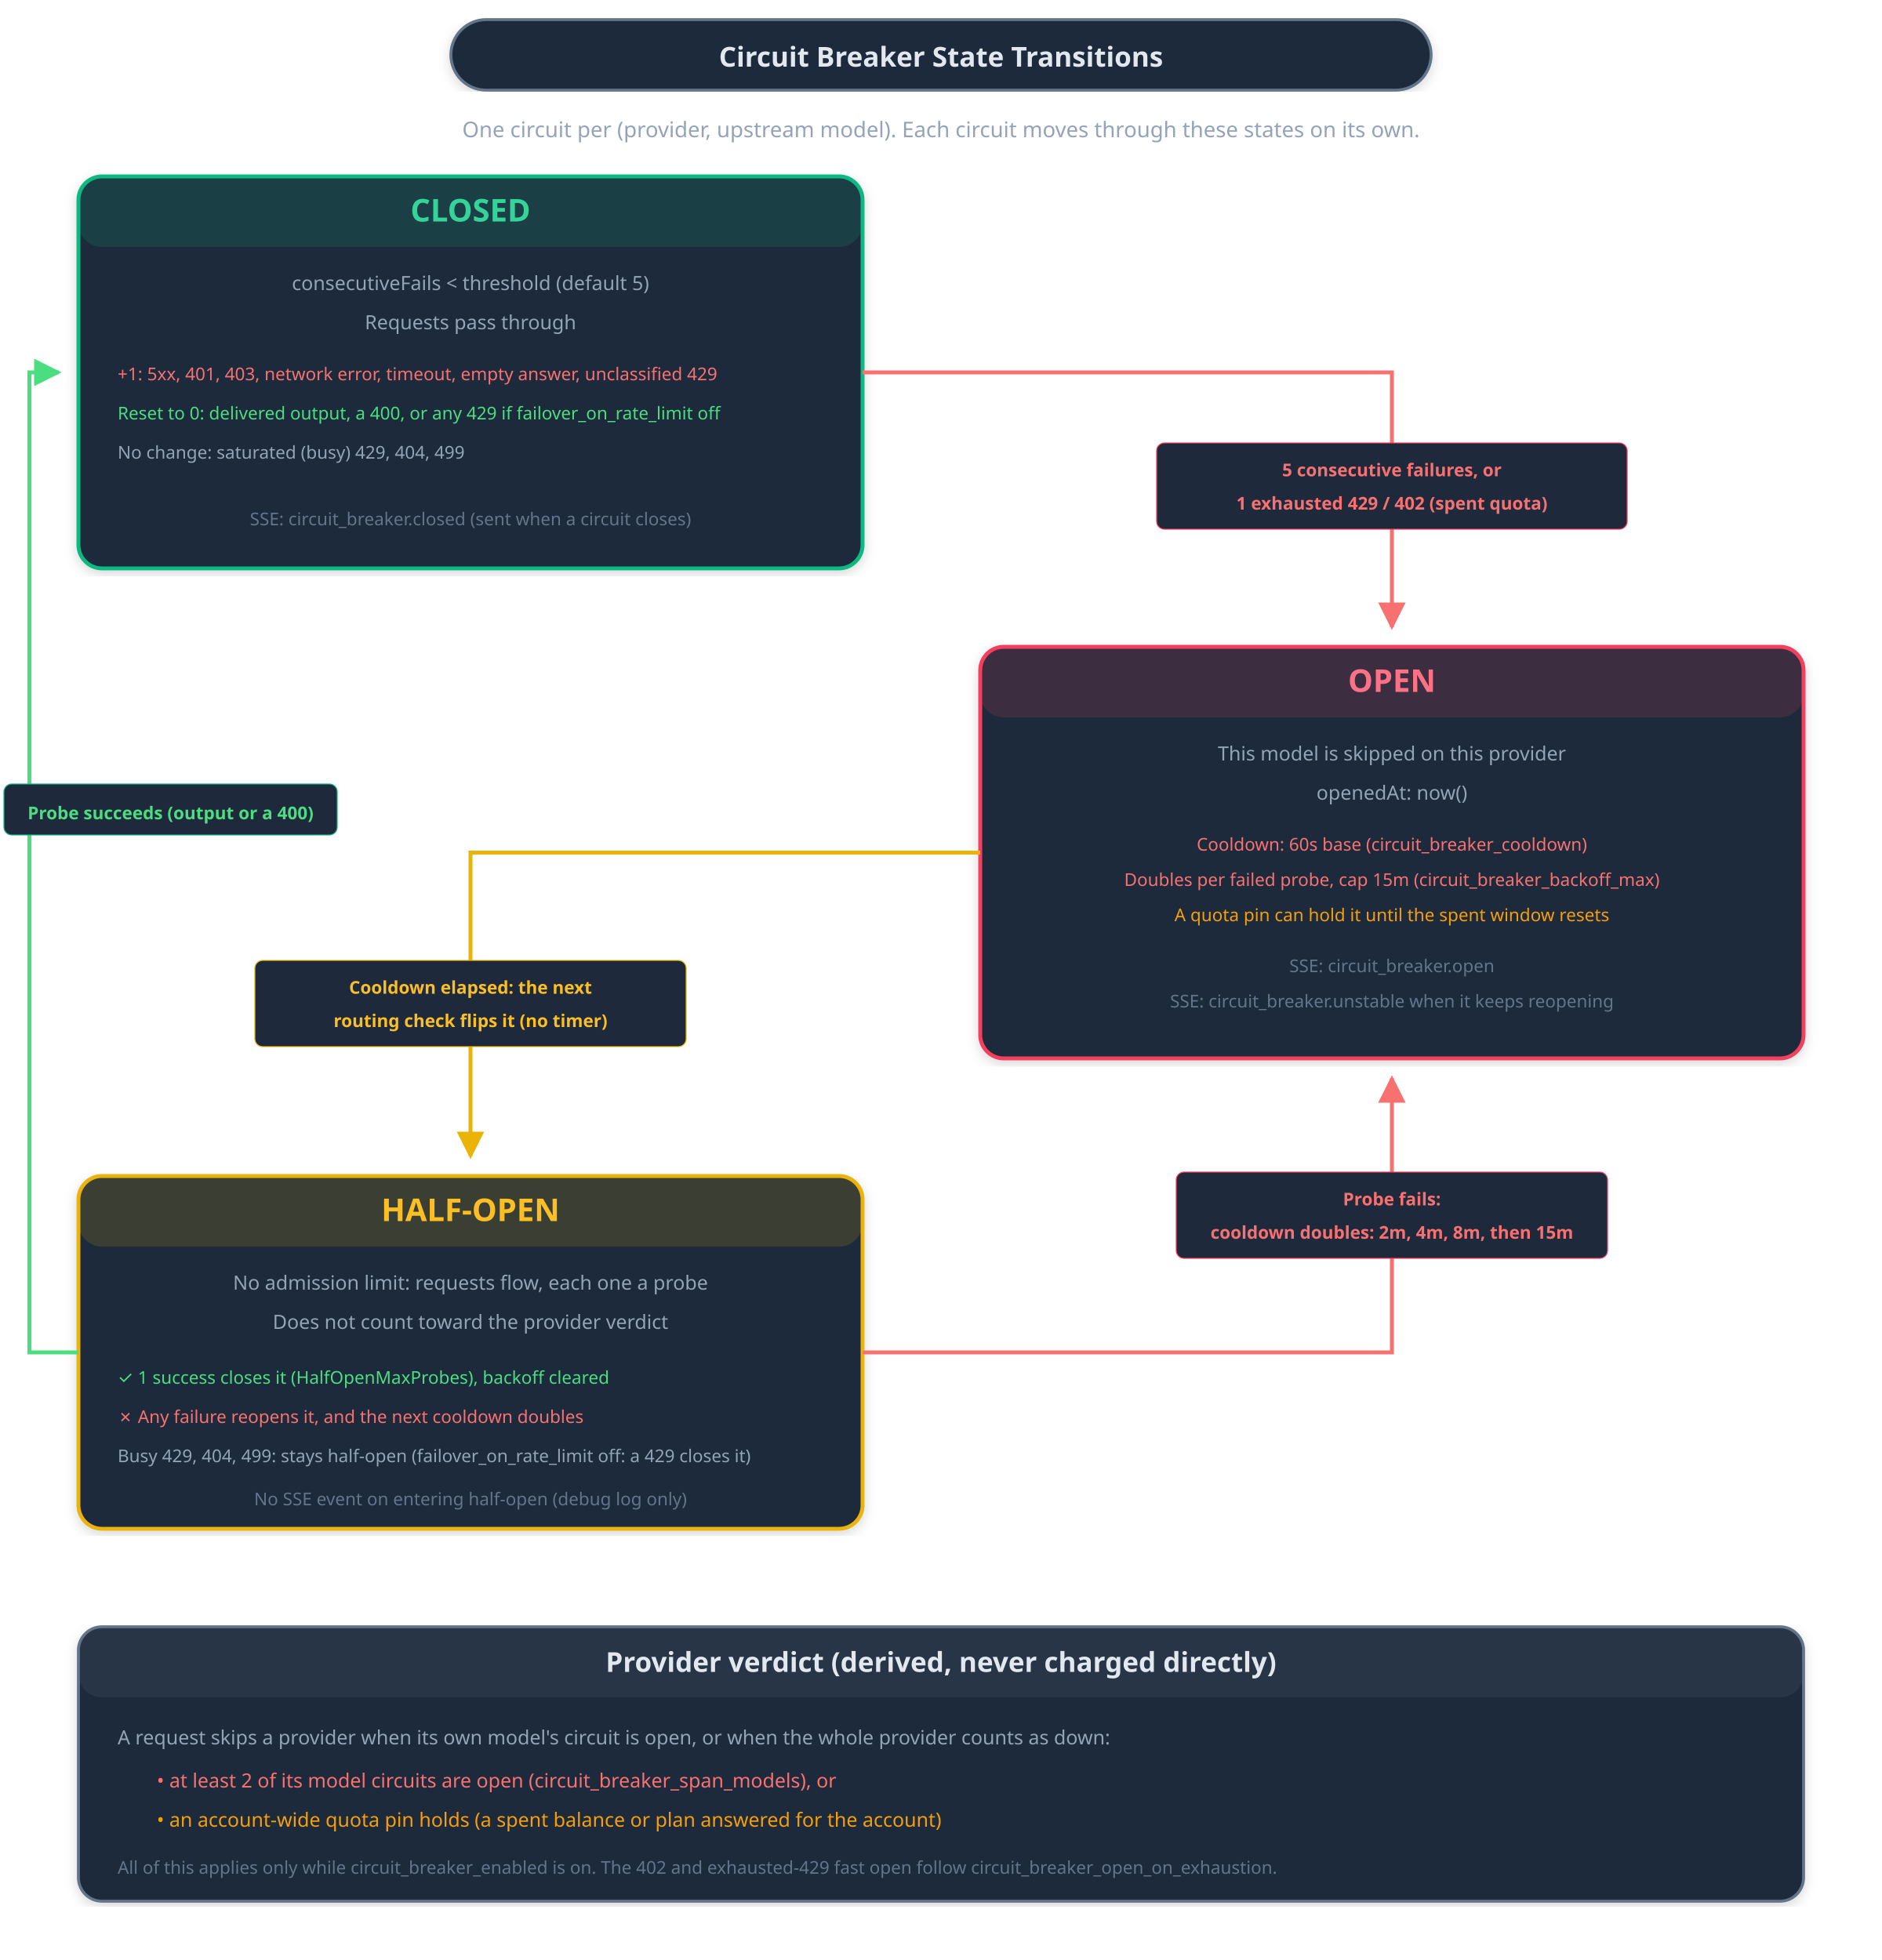
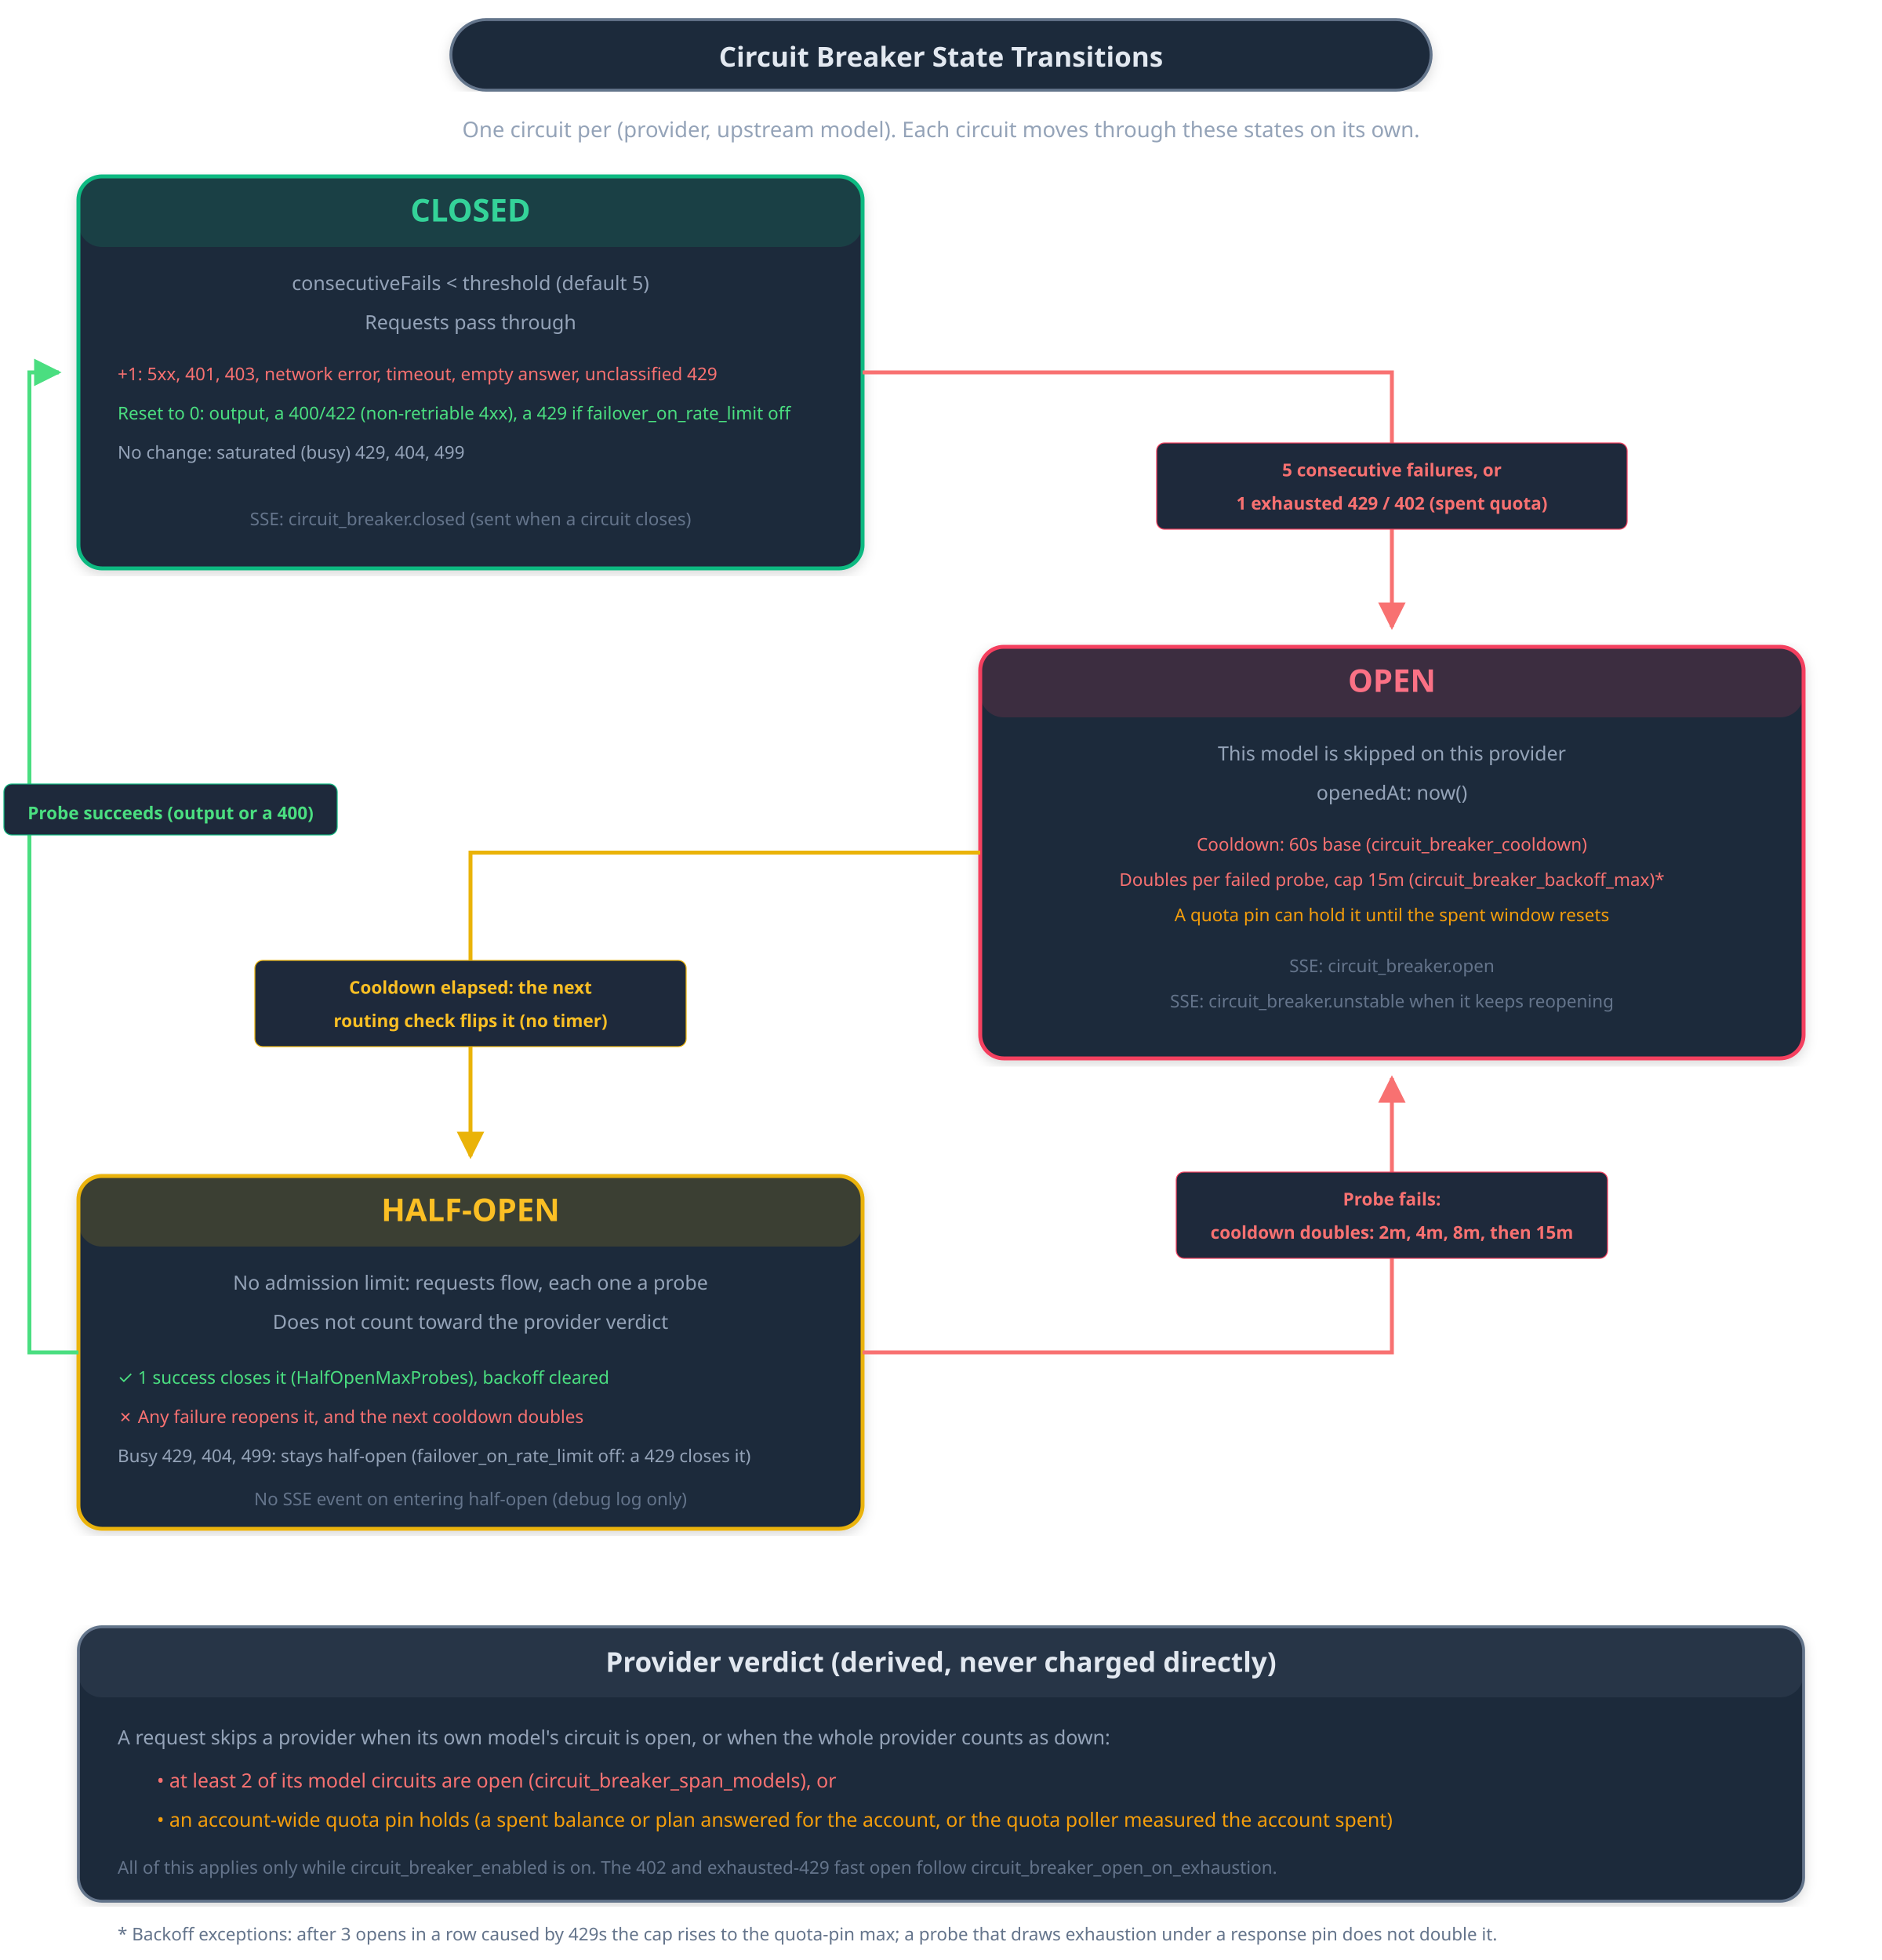
<svg xmlns="http://www.w3.org/2000/svg" viewBox="0 0 960 1000" font-family="'Segoe UI', system-ui, -apple-system, sans-serif">
  <defs>
    <marker id="arr" viewBox="0 0 10 10" refX="9" refY="5" markerWidth="7" markerHeight="7" orient="auto-start-reverse">
      <path d="M 0 0 L 10 5 L 0 10 z" fill="#94a3b8" />
    </marker>
    <marker id="arr-red" viewBox="0 0 10 10" refX="9" refY="5" markerWidth="7" markerHeight="7" orient="auto-start-reverse">
      <path d="M 0 0 L 10 5 L 0 10 z" fill="#f87171" />
    </marker>
    <marker id="arr-grn" viewBox="0 0 10 10" refX="9" refY="5" markerWidth="7" markerHeight="7" orient="auto-start-reverse">
      <path d="M 0 0 L 10 5 L 0 10 z" fill="#4ade80" />
    </marker>
    <marker id="arr-yel" viewBox="0 0 10 10" refX="9" refY="5" markerWidth="7" markerHeight="7" orient="auto-start-reverse">
      <path d="M 0 0 L 10 5 L 0 10 z" fill="#eab308" />
    </marker>
    <filter id="shadow" x="-2%" y="-2%" width="104%" height="104%">
      <feDropShadow dx="0" dy="2" stdDeviation="3" flood-opacity="0.15" />
    </filter>
  </defs>
  <rect x="230" y="10" width="500" height="36" rx="18" fill="#1e293b" stroke="#64748b" stroke-width="1.5" filter="url(#shadow)" />
  <text x="480" y="34" text-anchor="middle" fill="#e2e8f0" font-size="14" font-weight="700">Circuit Breaker State Transitions</text>
  <text x="480" y="70" text-anchor="middle" fill="#94a3b8" font-size="11">One circuit per (provider, upstream model). Each circuit moves through these states on its own.</text>
  <rect x="40" y="90" width="400" height="200" rx="12" fill="#1e293b" stroke="#10b981" stroke-width="2" filter="url(#shadow)" />
  <rect x="40" y="90" width="400" height="36" rx="12" fill="#10b981" opacity="0.15" />
  <text x="240" y="113" text-anchor="middle" fill="#34d399" font-size="16" font-weight="700">CLOSED</text>
  <text x="240" y="148" text-anchor="middle" fill="#94a3b8" font-size="10">consecutiveFails &lt; threshold (default 5)</text>
  <text x="240" y="168" text-anchor="middle" fill="#94a3b8" font-size="10">Requests pass through</text>
  <text x="60" y="194" fill="#f87171" font-size="9">+1: 5xx, 401, 403, network error, timeout, empty answer, unclassified 429</text>
-   <text x="60" y="214" fill="#4ade80" font-size="9">Reset to 0: delivered output, a 400, or any 429 if failover_on_rate_limit off</text>
+   <text x="60" y="214" fill="#4ade80" font-size="9">Reset to 0: output, a 400/422 (non-retriable 4xx), a 429 if failover_on_rate_limit off</text>
  <text x="60" y="234" fill="#94a3b8" font-size="9">No change: saturated (busy) 429, 404, 499</text>
  <text x="240" y="268" text-anchor="middle" fill="#64748b" font-size="9">SSE: circuit_breaker.closed (sent when a circuit closes)</text>
  <rect x="500" y="330" width="420" height="210" rx="12" fill="#1e293b" stroke="#f43f5e" stroke-width="2" filter="url(#shadow)" />
  <rect x="500" y="330" width="420" height="36" rx="12" fill="#f43f5e" opacity="0.15" />
  <text x="710" y="353" text-anchor="middle" fill="#fb7185" font-size="16" font-weight="700">OPEN</text>
  <text x="710" y="388" text-anchor="middle" fill="#94a3b8" font-size="10">This model is skipped on this provider</text>
  <text x="710" y="408" text-anchor="middle" fill="#94a3b8" font-size="10">openedAt: now()</text>
  <text x="710" y="434" text-anchor="middle" fill="#f87171" font-size="9">Cooldown: 60s base (circuit_breaker_cooldown)</text>
-   <text x="710" y="452" text-anchor="middle" fill="#f87171" font-size="9">Doubles per failed probe, cap 15m (circuit_breaker_backoff_max)</text>
+   <text x="710" y="452" text-anchor="middle" fill="#f87171" font-size="9">Doubles per failed probe, cap 15m (circuit_breaker_backoff_max)*</text>
  <text x="710" y="470" text-anchor="middle" fill="#f59e0b" font-size="9">A quota pin can hold it until the spent window resets</text>
  <text x="710" y="496" text-anchor="middle" fill="#64748b" font-size="9">SSE: circuit_breaker.open</text>
  <text x="710" y="514" text-anchor="middle" fill="#64748b" font-size="9">SSE: circuit_breaker.unstable when it keeps reopening</text>
  <rect x="40" y="600" width="400" height="180" rx="12" fill="#1e293b" stroke="#eab308" stroke-width="2" filter="url(#shadow)" />
  <rect x="40" y="600" width="400" height="36" rx="12" fill="#eab308" opacity="0.15" />
  <text x="240" y="623" text-anchor="middle" fill="#fbbf24" font-size="16" font-weight="700">HALF-OPEN</text>
  <text x="240" y="658" text-anchor="middle" fill="#94a3b8" font-size="10">No admission limit: requests flow, each one a probe</text>
  <text x="240" y="678" text-anchor="middle" fill="#94a3b8" font-size="10">Does not count toward the provider verdict</text>
  <text x="60" y="706" fill="#4ade80" font-size="9">✓ 1 success closes it (HalfOpenMaxProbes), backoff cleared</text>
  <text x="60" y="726" fill="#f87171" font-size="9">✗ Any failure reopens it, and the next cooldown doubles</text>
  <text x="60" y="746" fill="#94a3b8" font-size="9">Busy 429, 404, 499: stays half-open (failover_on_rate_limit off: a 429 closes it)</text>
  <text x="240" y="768" text-anchor="middle" fill="#64748b" font-size="9">No SSE event on entering half-open (debug log only)</text>
  <path d="M 440 190 L 710 190 L 710 320" fill="none" stroke="#f87171" stroke-width="2" marker-end="url(#arr-red)" />
  <rect x="590" y="226" width="240" height="44" rx="4" fill="#1e293b" stroke="#f43f5e" stroke-width="0.5" />
  <text x="710" y="243" text-anchor="middle" fill="#f87171" font-size="9" font-weight="600">5 consecutive failures, or</text>
  <text x="710" y="260" text-anchor="middle" fill="#f87171" font-size="9" font-weight="600">1 exhausted 429 / 402 (spent quota)</text>
  <path d="M 500 435 L 240 435 L 240 590" fill="none" stroke="#eab308" stroke-width="2" marker-end="url(#arr-yel)" />
  <rect x="130" y="490" width="220" height="44" rx="4" fill="#1e293b" stroke="#eab308" stroke-width="0.5" />
  <text x="240" y="507" text-anchor="middle" fill="#fbbf24" font-size="9" font-weight="600">Cooldown elapsed: the next</text>
  <text x="240" y="524" text-anchor="middle" fill="#fbbf24" font-size="9" font-weight="600">routing check flips it (no timer)</text>
  <path d="M 40 690 L 15 690 L 15 190 L 30 190" fill="none" stroke="#4ade80" stroke-width="2" marker-end="url(#arr-grn)" />
  <rect x="2" y="400" width="170" height="26" rx="4" fill="#1e293b" stroke="#10b981" stroke-width="0.5" />
  <text x="87" y="418" text-anchor="middle" fill="#4ade80" font-size="9" font-weight="600">Probe succeeds (output or a 400)</text>
  <path d="M 440 690 L 710 690 L 710 550" fill="none" stroke="#f87171" stroke-width="2" marker-end="url(#arr-red)" />
  <rect x="600" y="598" width="220" height="44" rx="4" fill="#1e293b" stroke="#f43f5e" stroke-width="0.5" />
  <text x="710" y="615" text-anchor="middle" fill="#f87171" font-size="9" font-weight="600">Probe fails:</text>
  <text x="710" y="632" text-anchor="middle" fill="#f87171" font-size="9" font-weight="600">cooldown doubles: 2m, 4m, 8m, then 15m</text>
  <rect x="40" y="830" width="880" height="140" rx="12" fill="#1e293b" stroke="#64748b" stroke-width="1.5" filter="url(#shadow)" />
  <rect x="40" y="830" width="880" height="36" rx="12" fill="#64748b" opacity="0.15" />
  <text x="480" y="853" text-anchor="middle" fill="#e2e8f0" font-size="14" font-weight="700">Provider verdict (derived, never charged directly)</text>
  <text x="60" y="890" fill="#94a3b8" font-size="10">A request skips a provider when its own model's circuit is open, or when the whole provider counts as down:</text>
  <text x="80" y="912" fill="#f87171" font-size="10">• at least 2 of its model circuits are open (circuit_breaker_span_models), or</text>
-   <text x="80" y="932" fill="#f59e0b" font-size="10">• an account-wide quota pin holds (a spent balance or plan answered for the account)</text>
+   <text x="80" y="932" fill="#f59e0b" font-size="10">• an account-wide quota pin holds (a spent balance or plan answered for the account, or the quota poller measured the account spent)</text>
  <text x="60" y="956" fill="#64748b" font-size="9">All of this applies only while circuit_breaker_enabled is on. The 402 and exhausted-429 fast open follow circuit_breaker_open_on_exhaustion.</text>
+   <text x="60" y="990" fill="#64748b" font-size="9">* Backoff exceptions: after 3 opens in a row caused by 429s the cap rises to the quota-pin max; a probe that draws exhaustion under a response pin does not double it.</text>
</svg>
